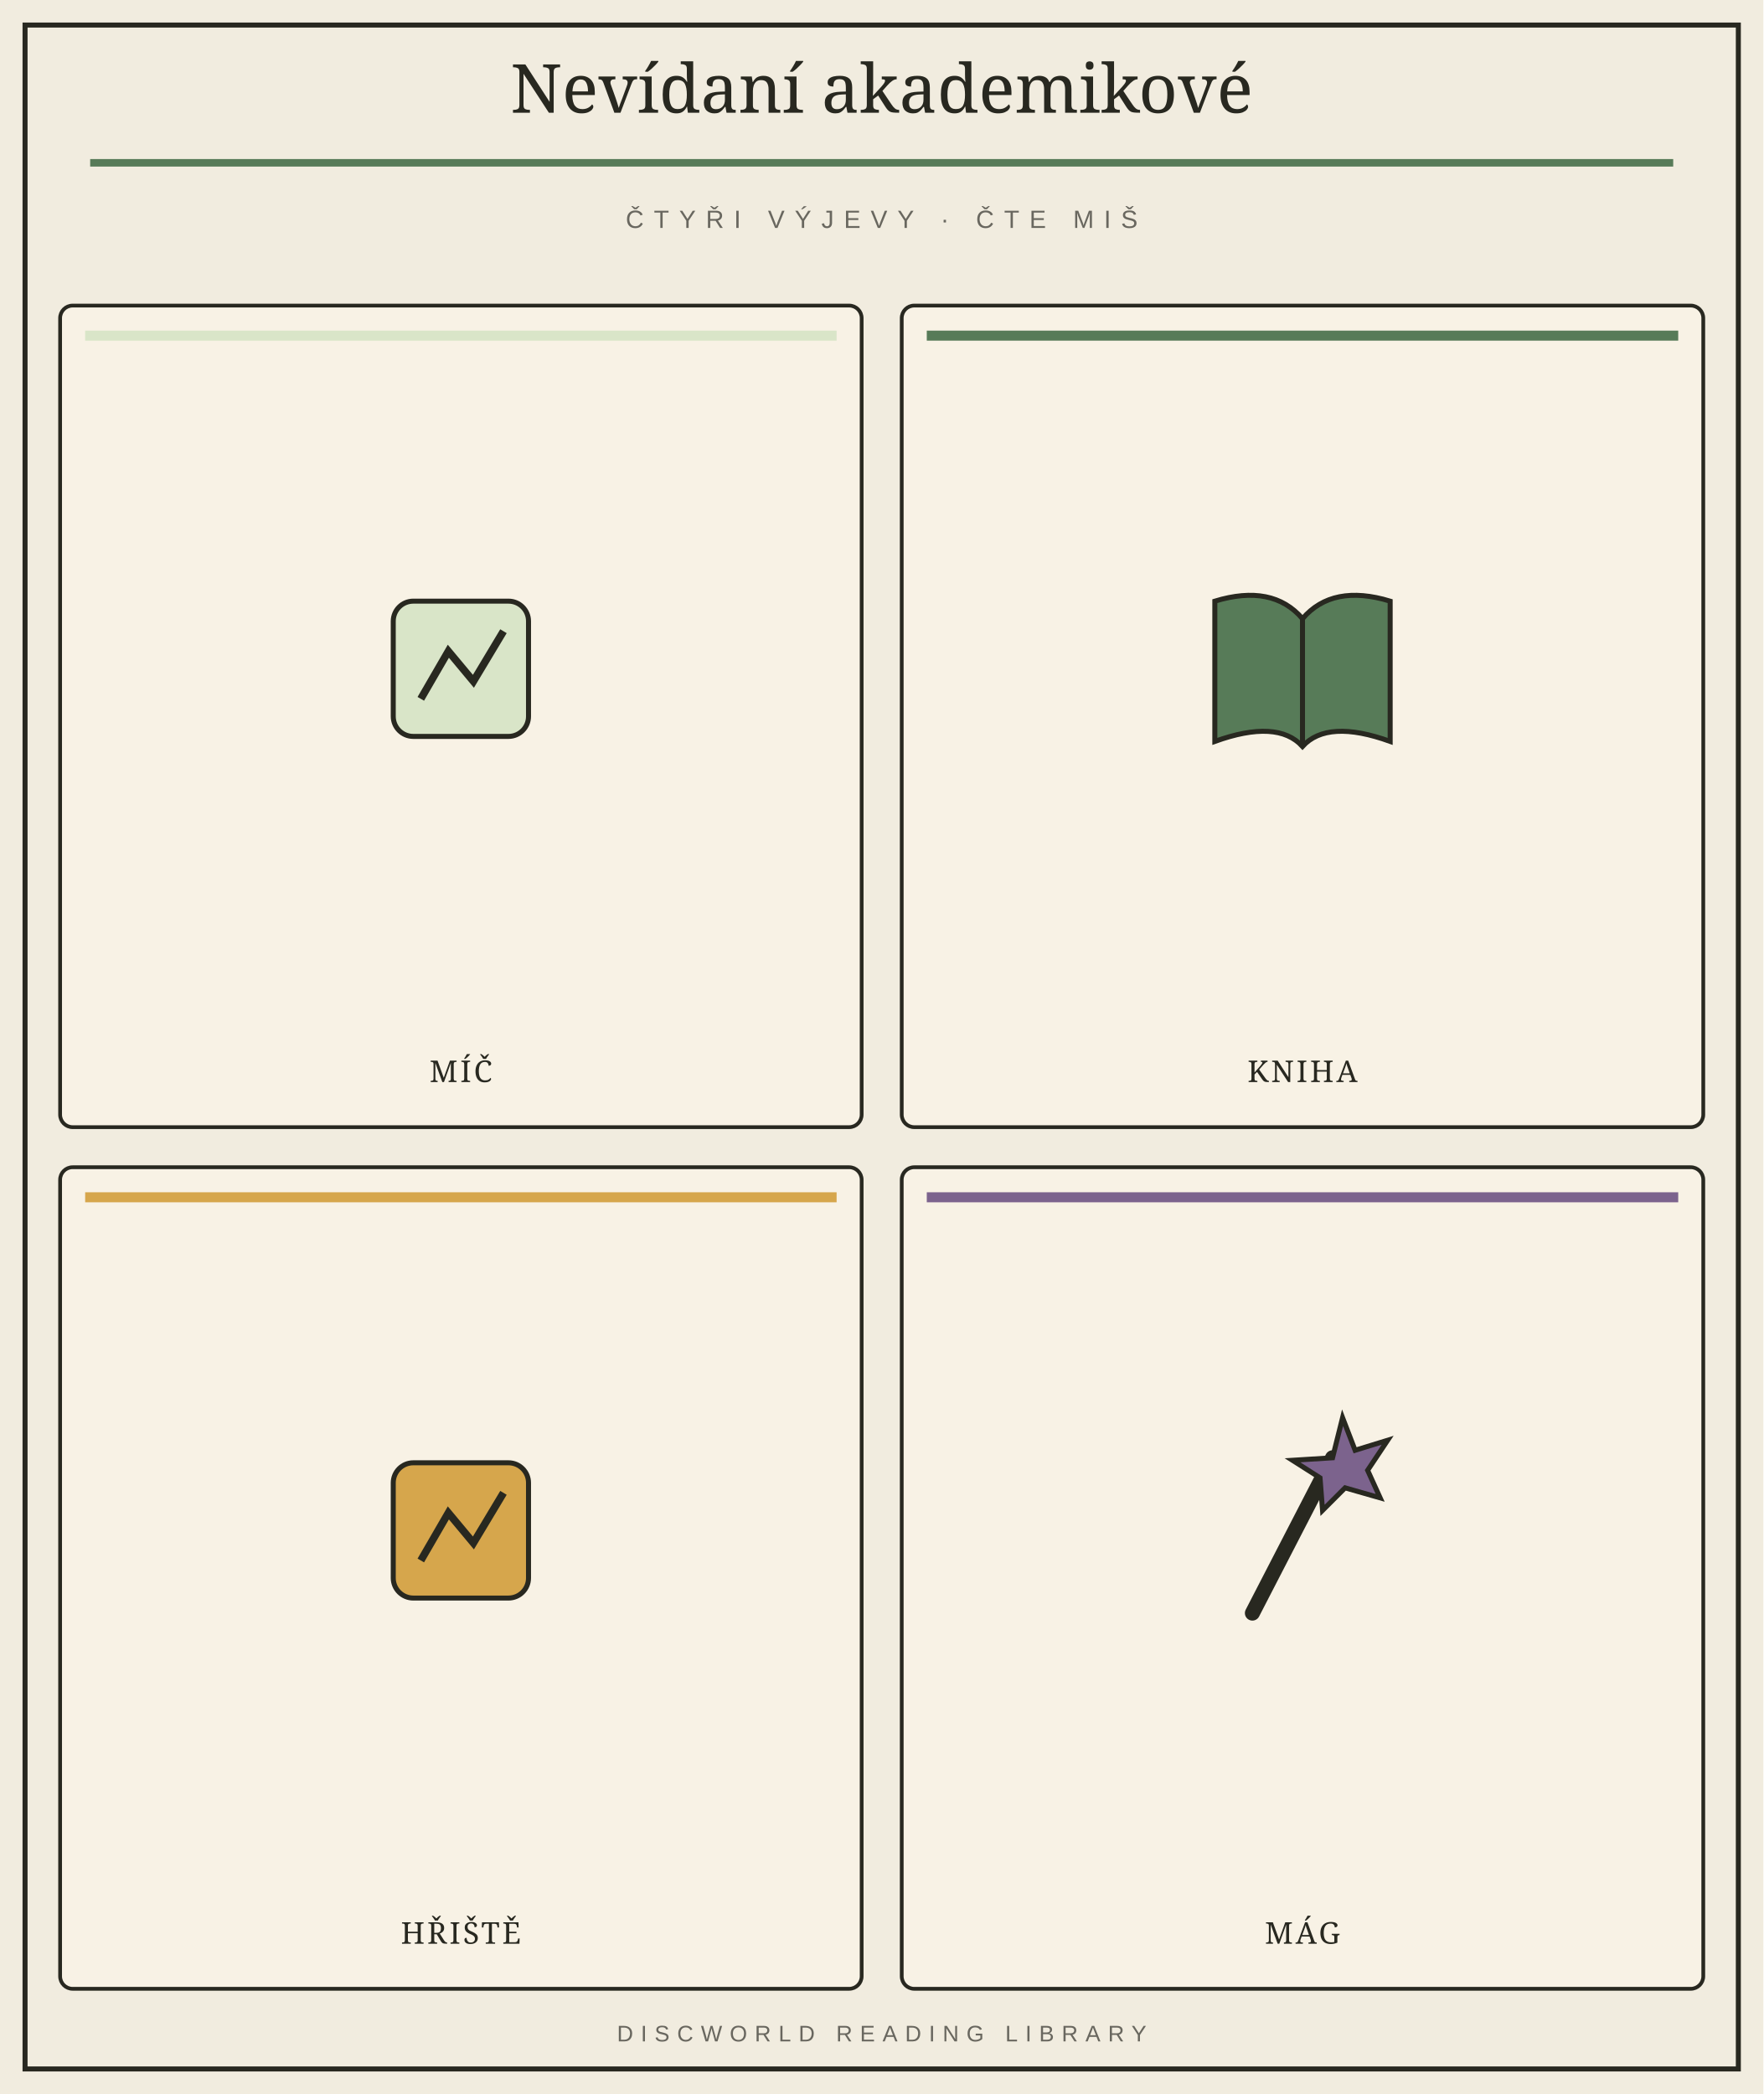
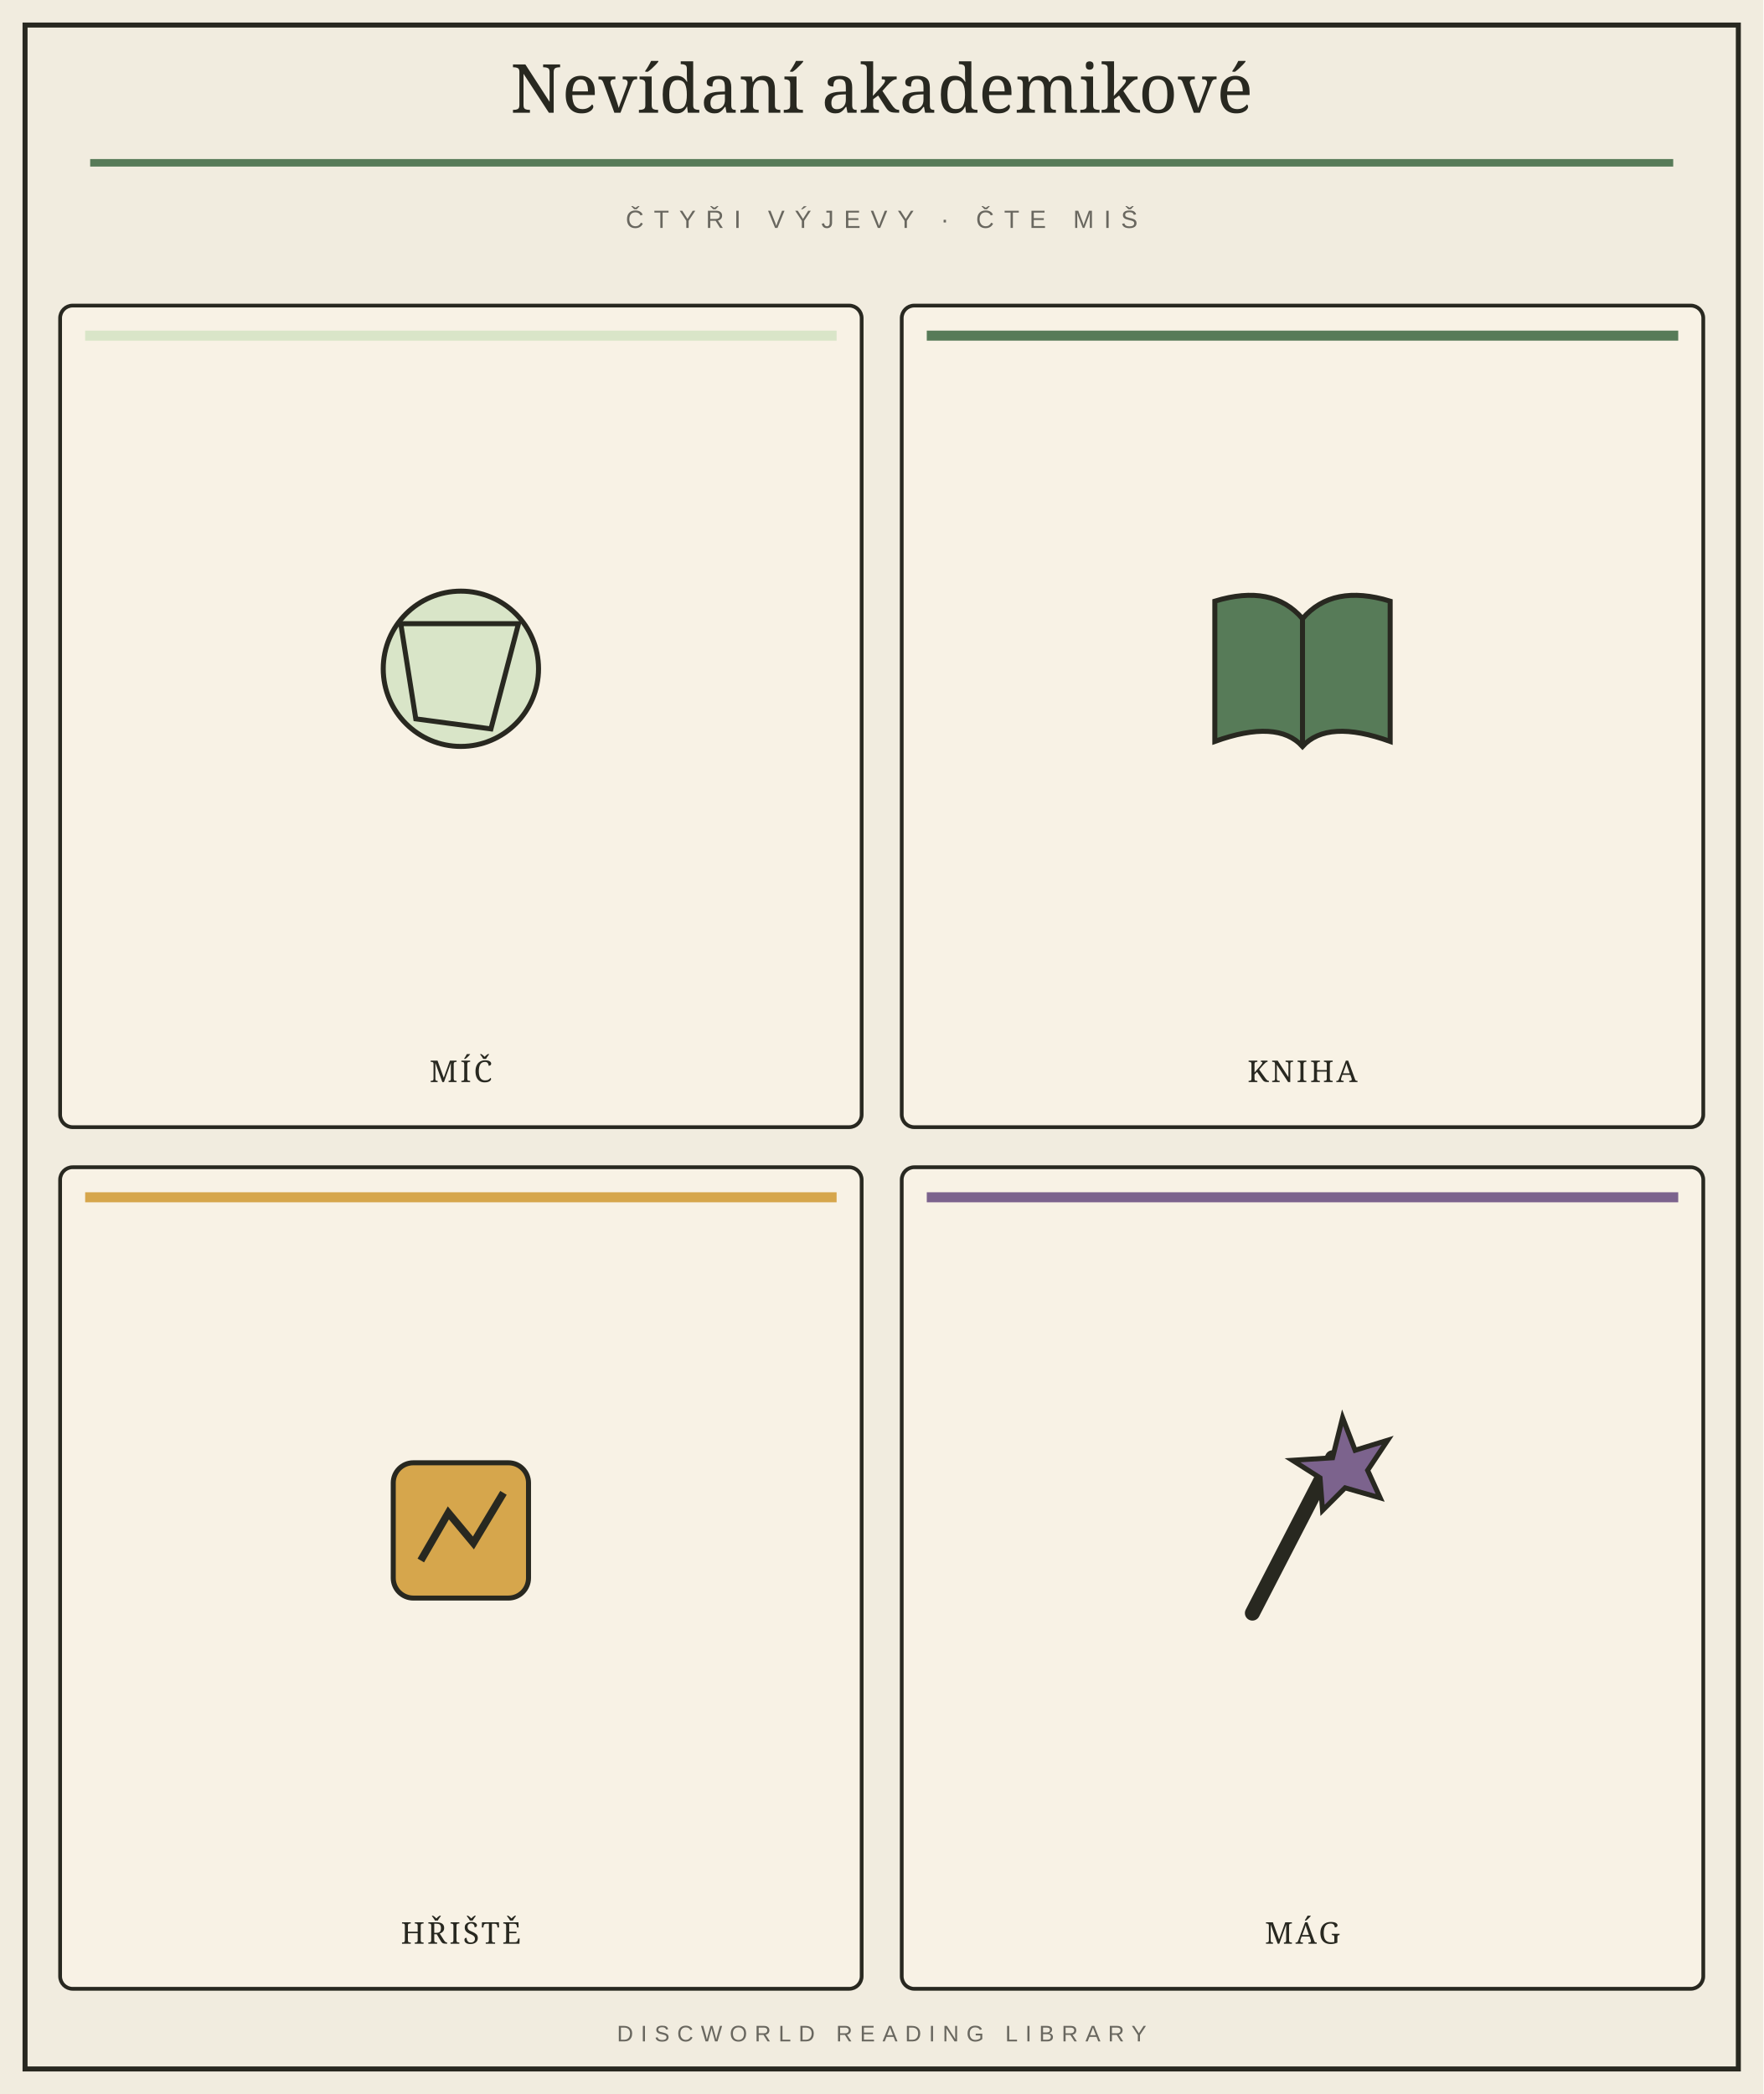
<svg xmlns="http://www.w3.org/2000/svg" viewBox="0 0 704 836" role="img" aria-labelledby="t d">
  <rect width="704" height="836" fill="#f1ecdf" />
  <rect x="10" y="10" width="684" height="816" fill="none" stroke="#282820" stroke-width="2" />
  <text x="352" y="45" text-anchor="middle" font-family="Georgia,serif" font-size="27" fill="#282820">Nevídaní akademikové</text>
  <path d="M36 65H668" stroke="#577b58" stroke-width="3" />
  <text x="352" y="91" text-anchor="middle" font-family="Arial,sans-serif" font-size="10" letter-spacing="4" fill="#69675f">ČTYŘI VÝJEVY · ČTE MIŠ</text>
  <g>
    <rect x="24" y="122" width="320" height="328" rx="5" fill="#f8f2e5" stroke="#282820" stroke-width="1.5" />
    <path d="M34 134H334" stroke="#d9e5c8" stroke-width="4" />
-     <rect x="157" y="240" width="54" height="54" rx="8" fill="#d9e5c8" stroke="#282820" stroke-width="2" />
-     <path d="M168 279L179 260L189 272L201 252" fill="none" stroke="#282820" stroke-width="3" />
+     <circle cx="184" cy="267" r="31" fill="#d9e5c8" stroke="#282820" stroke-width="2" />
+     <path d="M160 249L207 249L196 291L166 287Z" fill="none" stroke="#282820" stroke-width="2" />
    <text x="184" y="432" text-anchor="middle" font-family="Georgia,serif" font-size="12" letter-spacing="1" fill="#282820">MÍČ</text>
  </g>
  <g>
    <rect x="360" y="122" width="320" height="328" rx="5" fill="#f8f2e5" stroke="#282820" stroke-width="1.5" />
    <path d="M370 134H670" stroke="#577b58" stroke-width="4" />
    <path d="M485 240Q508 233 520 247Q532 233 555 240V296Q530 287 520 298Q510 287 485 296Z" fill="#577b58" stroke="#282820" stroke-width="2" />
    <path d="M520 247V297" stroke="#282820" stroke-width="2" />
    <text x="520" y="432" text-anchor="middle" font-family="Georgia,serif" font-size="12" letter-spacing="1" fill="#282820">KNIHA</text>
  </g>
  <g>
    <rect x="24" y="466" width="320" height="328" rx="5" fill="#f8f2e5" stroke="#282820" stroke-width="1.5" />
    <path d="M34 478H334" stroke="#d6a64c" stroke-width="4" />
    <rect x="157" y="584" width="54" height="54" rx="8" fill="#d6a64c" stroke="#282820" stroke-width="2" />
    <path d="M168 623L179 604L189 616L201 596" fill="none" stroke="#282820" stroke-width="3" />
    <text x="184" y="776" text-anchor="middle" font-family="Georgia,serif" font-size="12" letter-spacing="1" fill="#282820">HŘIŠTĚ</text>
  </g>
  <g>
    <rect x="360" y="466" width="320" height="328" rx="5" fill="#f8f2e5" stroke="#282820" stroke-width="1.5" />
    <path d="M370 478H670" stroke="#7c638d" stroke-width="4" />
    <path d="M500 644L532 582" stroke="#282820" stroke-width="6" stroke-linecap="round" />
    <path d="M532 582l4 -16 5 13 13 -4 -8 12 5 11 -14 -4 -9 9 -1 -13 -11 -7z" fill="#7c638d" stroke="#282820" stroke-width="2" />
    <text x="520" y="776" text-anchor="middle" font-family="Georgia,serif" font-size="12" letter-spacing="1" fill="#282820">MÁG</text>
  </g>
  <text x="352" y="815" text-anchor="middle" font-family="Arial,sans-serif" font-size="9" letter-spacing="3" fill="#69675f">DISCWORLD READING LIBRARY</text>
</svg>
